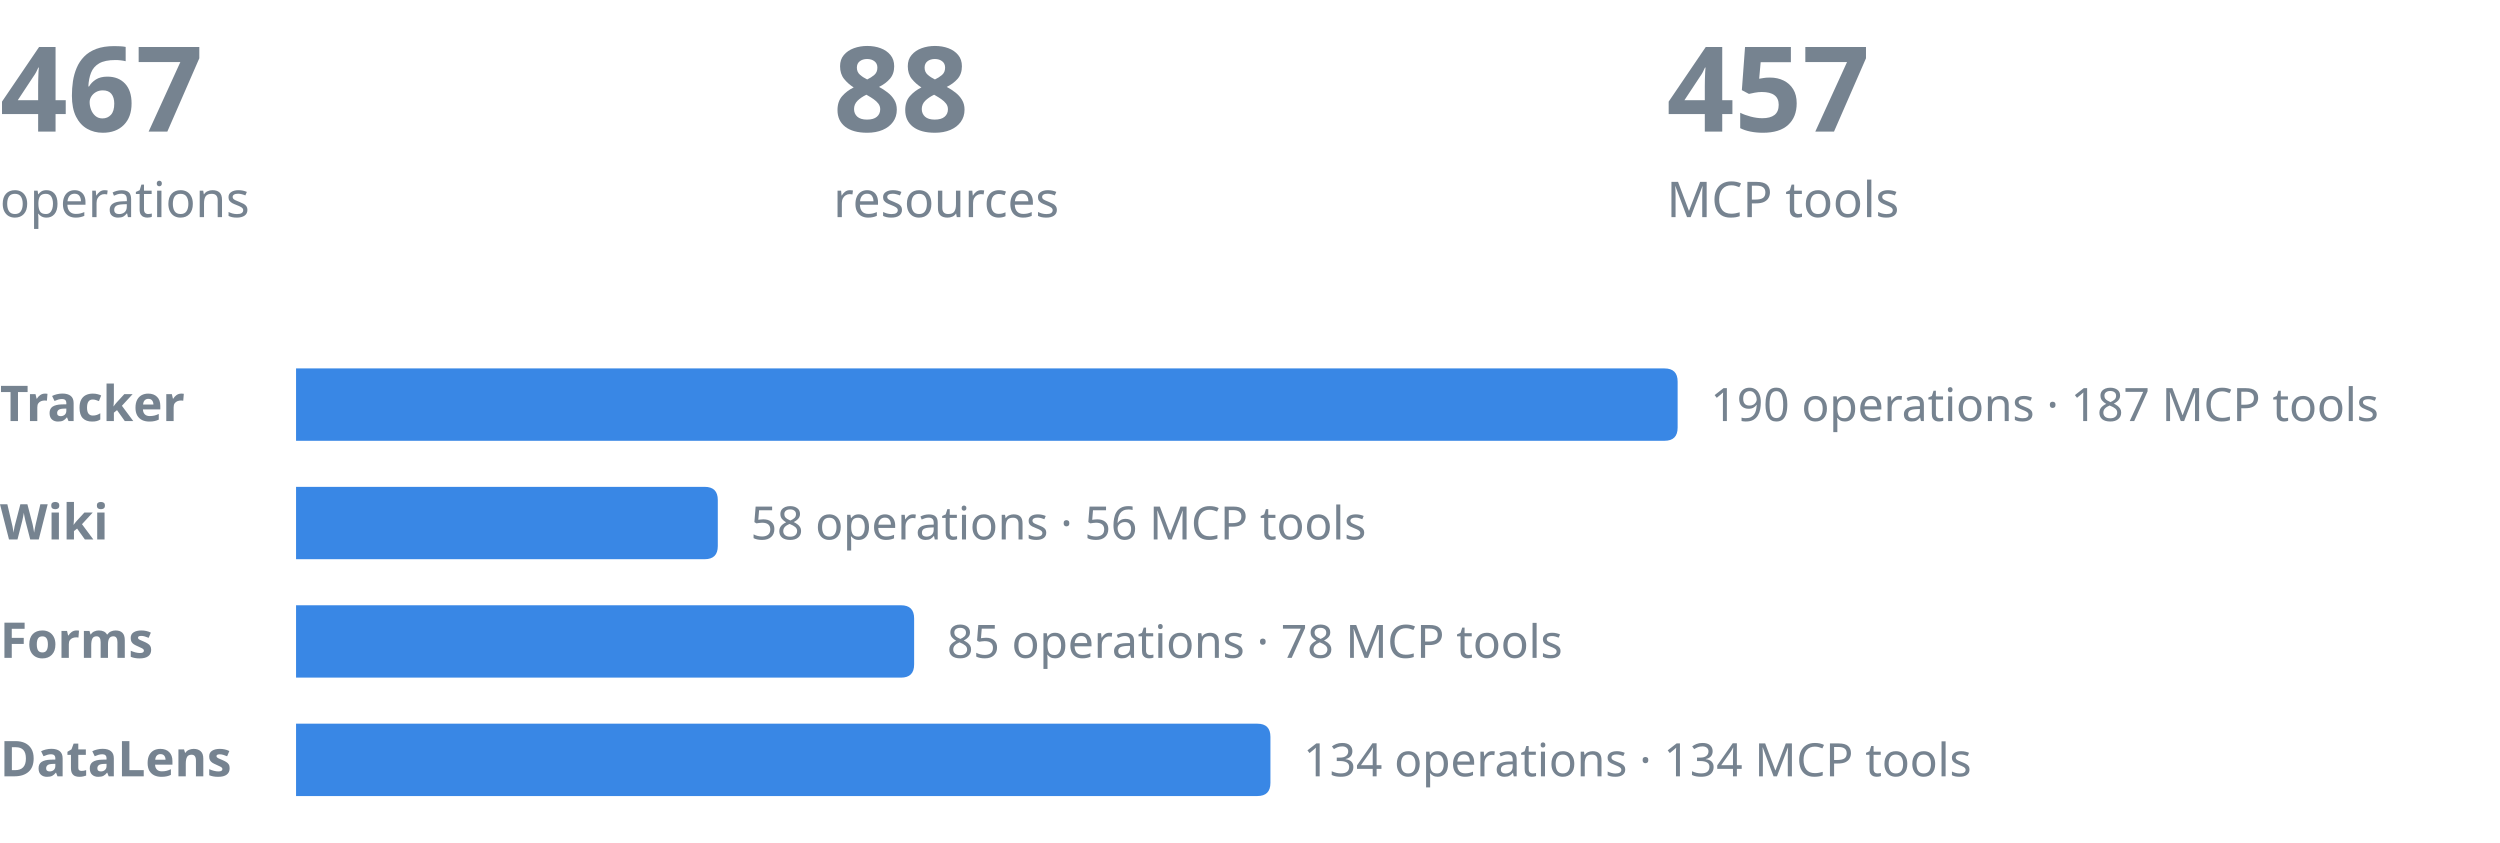
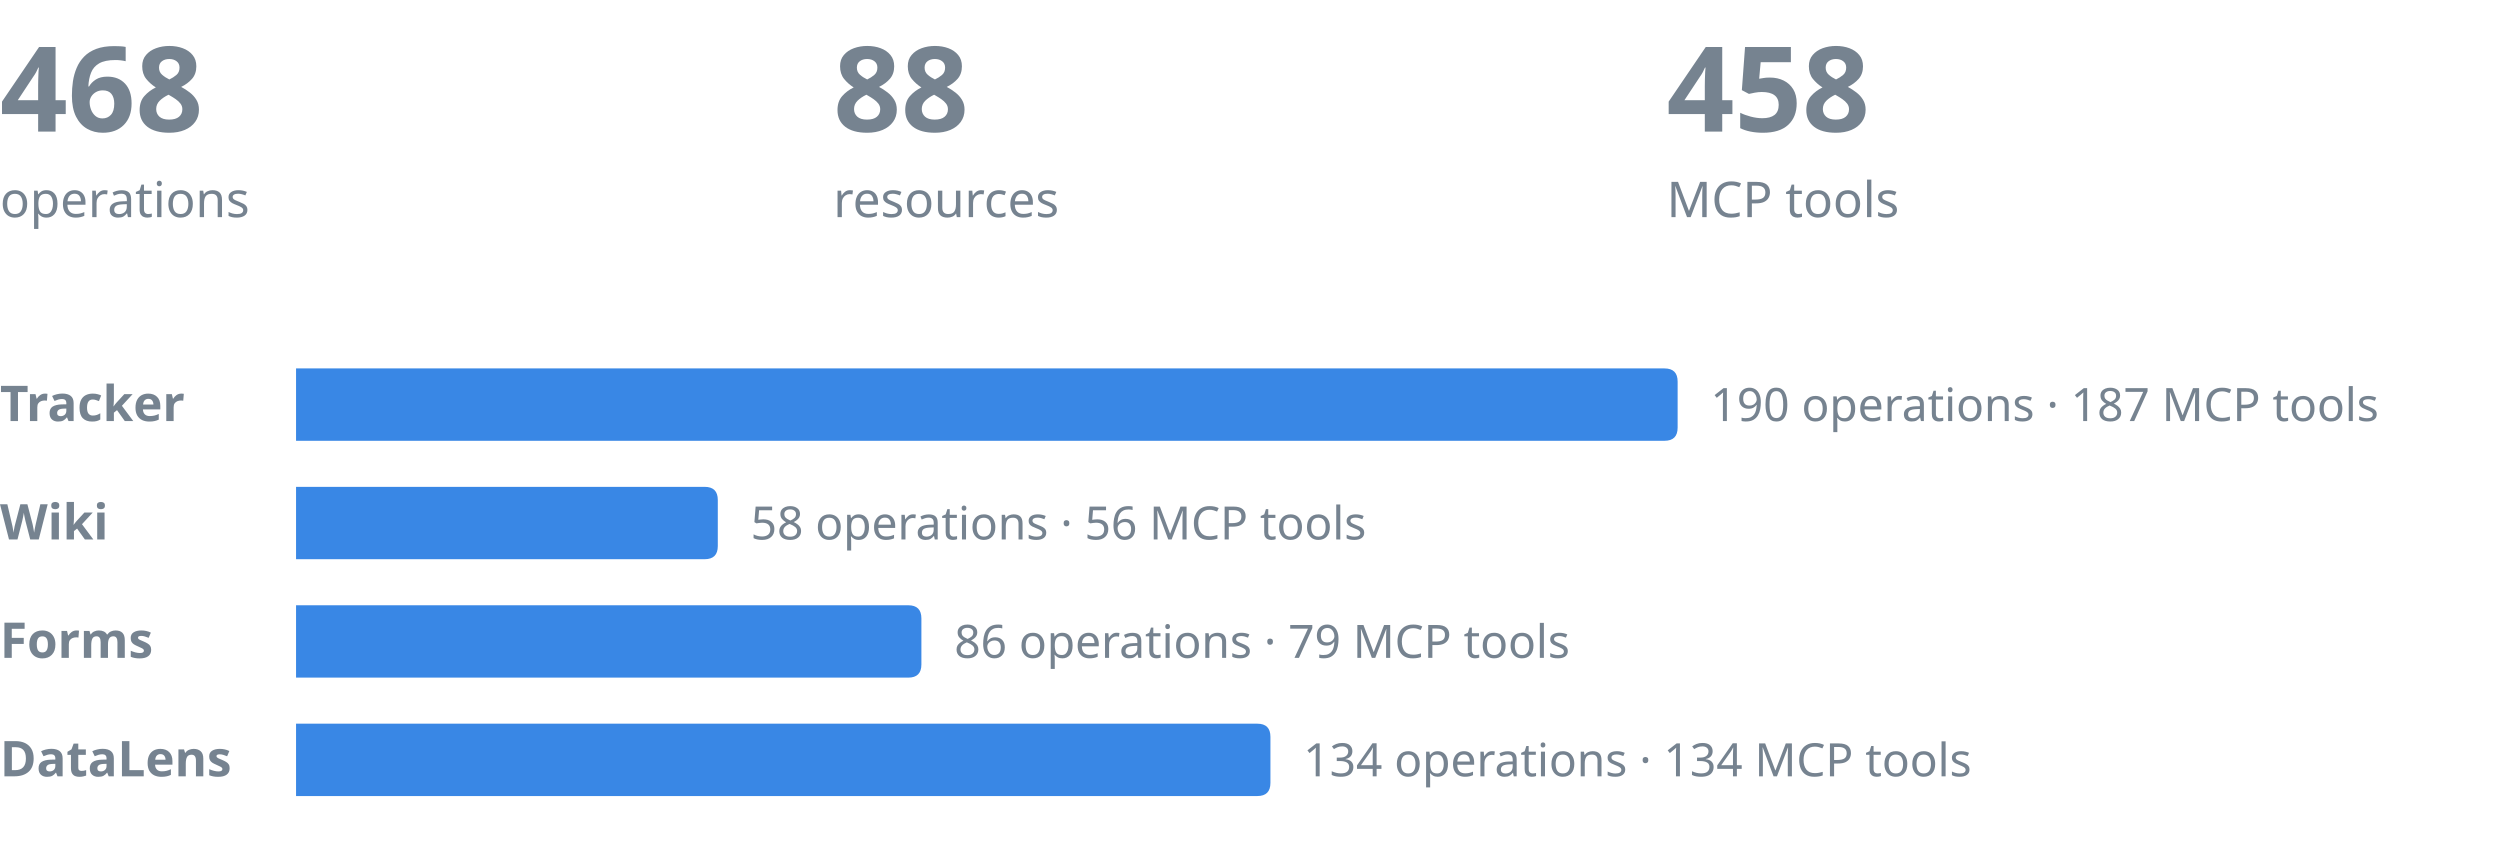
<svg xmlns="http://www.w3.org/2000/svg" width="760" height="256" viewBox="0 0 760 256" font-family="-apple-system, BlinkMacSystemFont, 'Segoe UI', 'Noto Sans', Helvetica, Arial, sans-serif" role="img" aria-labelledby="title">
  <style>.value{fill:#768390}.label{fill:#768390}.bar{fill:#3987e5}</style>
-   <text class="value" x="0" y="40" font-size="36" font-weight="600">467</text>
+   <text class="value" x="0" y="40" font-size="36" font-weight="600">468</text>
  <text class="label" x="0" y="66" font-size="15">operations</text>
  <text class="value" x="253.333" y="40" font-size="36" font-weight="600">88</text>
  <text class="label" x="253.333" y="66" font-size="15">resources</text>
-   <text class="value" x="506.667" y="40" font-size="36" font-weight="600">457</text>
+   <text class="value" x="506.667" y="40" font-size="36" font-weight="600">458</text>
  <text class="label" x="506.667" y="66" font-size="15">MCP tools</text>
  <text class="value" x="0" y="128" font-size="15" font-weight="600">Tracker</text>
  <path class="bar" d="M90,112H506Q510,112 510,116V130Q510,134 506,134H90Z" />
  <text class="label" x="520" y="128" font-size="14">190 operations · 187 MCP tools</text>
  <text class="value" x="0" y="164" font-size="15" font-weight="600">Wiki</text>
  <path class="bar" d="M90,148H214.211Q218.211,148 218.211,152V166Q218.211,170 214.211,170H90Z" />
  <text class="label" x="228.211" y="164" font-size="14">58 operations · 56 MCP tools</text>
  <text class="value" x="0" y="200" font-size="15" font-weight="600">Forms</text>
-   <path class="bar" d="M90,184H273.895Q277.895,184 277.895,188V202Q277.895,206 273.895,206H90Z" />
-   <text class="label" x="287.895" y="200" font-size="14">85 operations · 78 MCP tools</text>
+   <path class="bar" d="M90,184H276.105Q280.105,184 280.105,188V202Q280.105,206 276.105,206H90Z" />
+   <text class="label" x="290.105" y="200" font-size="14">86 operations · 79 MCP tools</text>
  <text class="value" x="0" y="236" font-size="15" font-weight="600">DataLens</text>
  <path class="bar" d="M90,220H382.211Q386.211,220 386.211,224V238Q386.211,242 382.211,242H90Z" />
  <text class="label" x="396.211" y="236" font-size="14">134 operations · 134 MCP tools</text>
</svg>
